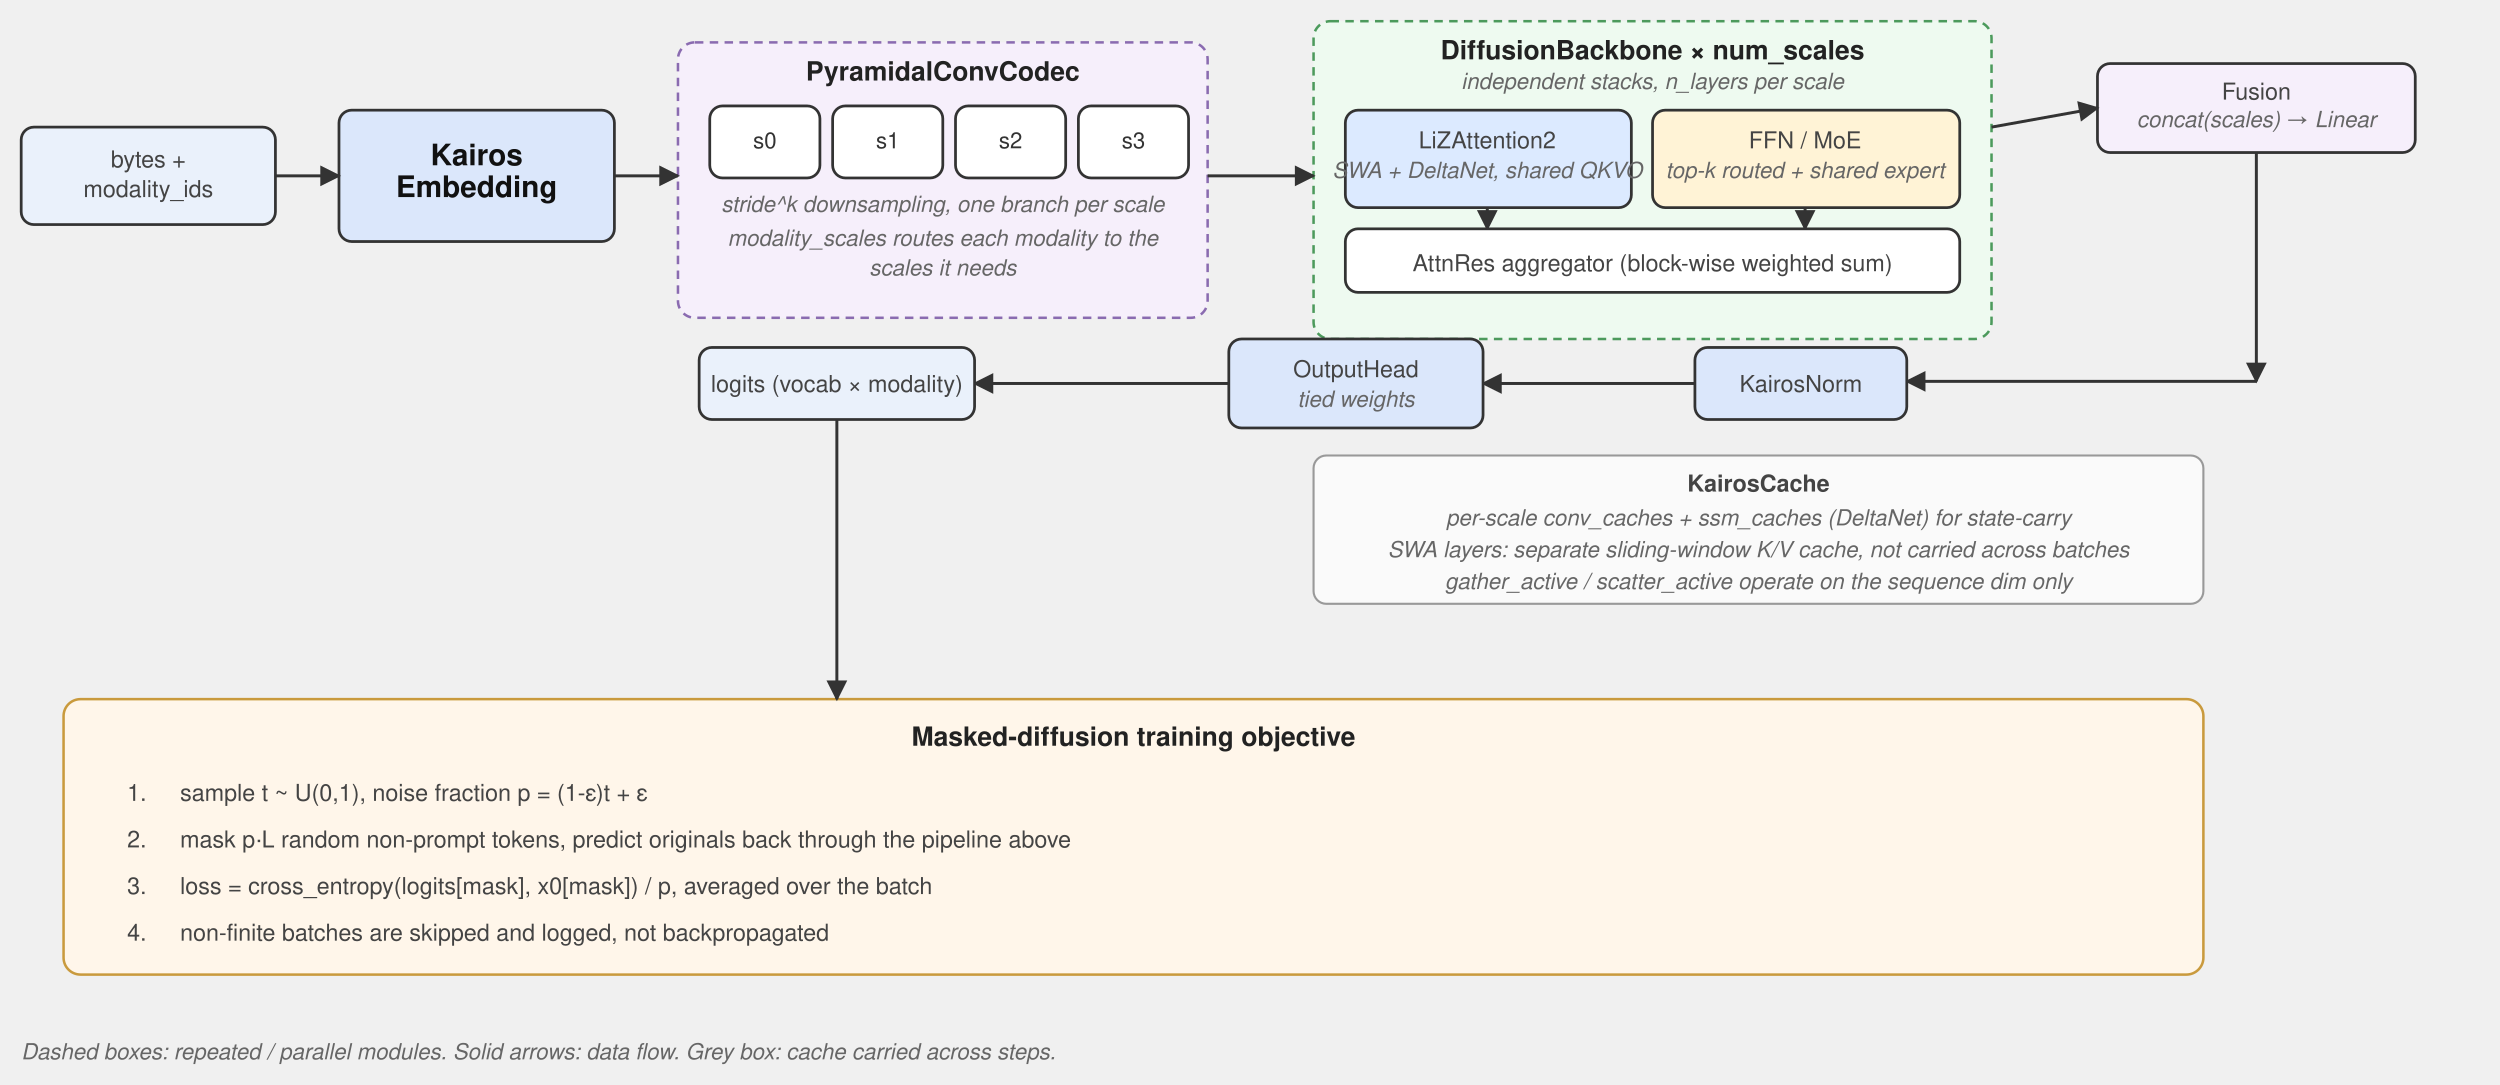
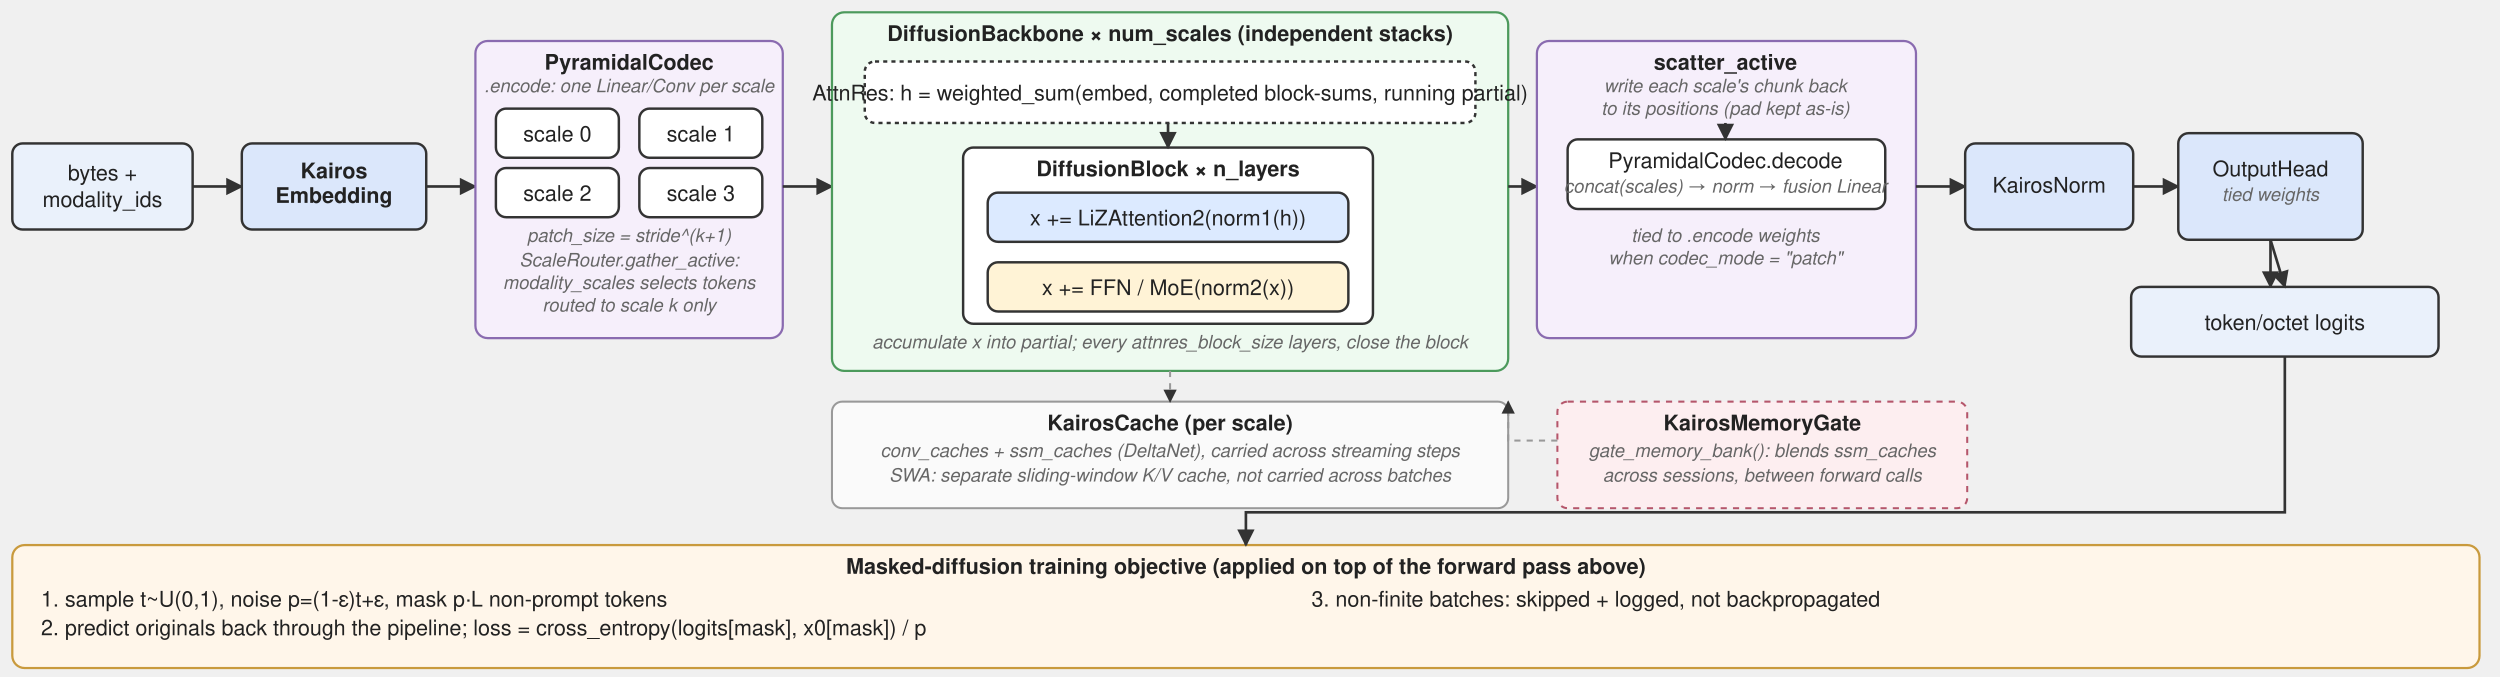
- <svg xmlns="http://www.w3.org/2000/svg" viewBox="0 0 1180 512" font-family="Helvetica, Arial, sans-serif">
+ <svg xmlns="http://www.w3.org/2000/svg" viewBox="0 0 1220 330" font-family="Helvetica, Arial, sans-serif">
  <defs>
-     <marker id="arrow" viewBox="0 0 10 10" refX="9" refY="5" markerWidth="7" markerHeight="7" orient="auto-start-reverse">
+     <marker id="arrow" viewBox="0 0 10 10" refX="9" refY="5" markerWidth="6.5" markerHeight="6.5" orient="auto-start-reverse">
      <path d="M0,0 L10,5 L0,10 z" fill="#333" />
    </marker>
  </defs>
  <style>
-     .box { stroke:#333; stroke-width:1.3; rx:6; }
-     .title { font-size:14px; font-weight:700; fill:#111; }
-     .sub { font-size:11px; fill:#444; }
-     .note { font-size:10.5px; fill:#666; font-style:italic; }
-     .arr { stroke:#333; stroke-width:1.4; fill:none; marker-end:url(#arrow); }
-     .group-label { font-size:12.5px; font-weight:700; fill:#222; }
+     .box { stroke:#333; stroke-width:1.2; rx:5; }
+     .sub { font-size:10.5px; fill:#222; }
+     .note { font-size:9px; fill:#666; font-style:italic; }
+     .arr { stroke:#333; stroke-width:1.3; fill:none; marker-end:url(#arrow); }
+     .dashed { stroke:#999; stroke-width:1; fill:none; stroke-dasharray:3,3; marker-end:url(#arrow); }
+     .group-label { font-size:10.5px; font-weight:700; fill:#222; }
  </style>
-   <rect class="box" x="10" y="60" width="120" height="46" fill="#eaf1fb" />
-   <text x="70" y="79" class="sub" text-anchor="middle">bytes +</text>
-   <text x="70" y="93" class="sub" text-anchor="middle">modality_ids</text>
-   <rect class="box" x="160" y="52" width="130" height="62" fill="#dbe7fb" />
-   <text x="225" y="78" class="title" text-anchor="middle" font-size="12">Kairos</text>
-   <text x="225" y="93" class="title" text-anchor="middle" font-size="12">Embedding</text>
-   <path class="arr" d="M130,83 L160,83" />
-   <rect x="320" y="20" width="250" height="130" rx="8" fill="#f6effb" stroke="#8a6bb0" stroke-width="1.2" stroke-dasharray="4,3" />
-   <text x="445" y="38" class="group-label" text-anchor="middle">PyramidalConvCodec</text>
-   <g font-size="10.5" fill="#333">
-     <rect class="box" x="335" y="50" width="52" height="34" fill="#fff" />
-     <text x="361" y="70" text-anchor="middle">s0</text>
-     <rect class="box" x="393" y="50" width="52" height="34" fill="#fff" />
-     <text x="419" y="70" text-anchor="middle">s1</text>
-     <rect class="box" x="451" y="50" width="52" height="34" fill="#fff" />
-     <text x="477" y="70" text-anchor="middle">s2</text>
-     <rect class="box" x="509" y="50" width="52" height="34" fill="#fff" />
-     <text x="535" y="70" text-anchor="middle">s3</text>
-   </g>
-   <text x="445" y="100" class="note" text-anchor="middle">stride^k downsampling, one branch per scale</text>
-   <text x="445" y="116" class="note" text-anchor="middle">modality_scales routes each modality to the</text>
-   <text x="445" y="130" class="note" text-anchor="middle">scales it needs</text>
-   <path class="arr" d="M290,83 L320,83" />
-   <rect x="620" y="10" width="320" height="150" rx="8" fill="#eefaf0" stroke="#4c9a5c" stroke-width="1.2" stroke-dasharray="4,3" />
-   <text x="780" y="28" class="group-label" text-anchor="middle">DiffusionBackbone × num_scales</text>
-   <text x="780" y="42" class="note" text-anchor="middle">independent stacks, n_layers per scale</text>
-   <rect class="box" x="635" y="52" width="135" height="46" fill="#dceaff" />
-   <text x="702" y="70" class="sub" text-anchor="middle" font-size="10.5">LiZAttention2</text>
-   <text x="702" y="84" class="note" text-anchor="middle" font-size="9.5">SWA + DeltaNet, shared QKVO</text>
-   <rect class="box" x="780" y="52" width="145" height="46" fill="#fff3d6" />
-   <text x="852" y="70" class="sub" text-anchor="middle" font-size="10.5">FFN / MoE</text>
-   <text x="852" y="84" class="note" text-anchor="middle">top-k routed + shared expert</text>
-   <path class="arr" d="M702,98 L702,108" />
-   <path class="arr" d="M852,98 L852,108" />
-   <rect class="box" x="635" y="108" width="290" height="30" fill="#fff" />
-   <text x="780" y="128" class="sub" text-anchor="middle" font-size="10.5">AttnRes aggregator (block-wise weighted sum)</text>
-   <path class="arr" d="M570,83 L620,83" />
-   <rect class="box" x="990" y="30" width="150" height="42" fill="#f6effb" />
-   <text x="1065" y="47" class="sub" text-anchor="middle" font-size="10.5">Fusion</text>
-   <text x="1065" y="60" class="note" text-anchor="middle">concat(scales) → Linear</text>
-   <path class="arr" d="M940,60 L990,51" />
-   <path class="arr" d="M1065,72 L1065,180 L1065,180" />
-   <path class="arr" d="M1065,180 L900,180" />
-   <rect class="box" x="800" y="164" width="100" height="34" fill="#dbe7fb" />
-   <text x="850" y="185" class="sub" text-anchor="middle" font-size="10.5">KairosNorm</text>
-   <path class="arr" d="M800,181 L700,181" />
-   <rect class="box" x="580" y="160" width="120" height="42" fill="#dbe7fb" />
-   <text x="640" y="178" class="sub" text-anchor="middle" font-size="10.5">OutputHead</text>
-   <text x="640" y="192" class="note" text-anchor="middle">tied weights</text>
-   <path class="arr" d="M580,181 L460,181" />
-   <rect class="box" x="330" y="164" width="130" height="34" fill="#eaf1fb" />
-   <text x="395" y="185" class="sub" text-anchor="middle" font-size="10.5">logits (vocab × modality)</text>
-   <rect x="620" y="215" width="420" height="70" rx="6" fill="#fafafa" stroke="#999" stroke-width="1" />
-   <text x="830" y="232" class="sub" text-anchor="middle" font-weight="700" font-size="11">KairosCache</text>
-   <text x="830" y="248" class="note" text-anchor="middle">per-scale conv_caches + ssm_caches (DeltaNet) for state-carry</text>
-   <text x="830" y="263" class="note" text-anchor="middle">SWA layers: separate sliding-window K/V cache, not carried across batches</text>
-   <text x="830" y="278" class="note" text-anchor="middle">gather_active / scatter_active operate on the sequence dim only</text>
-   <rect x="30" y="330" width="1010" height="130" rx="8" fill="#fff6ea" stroke="#c99a3d" stroke-width="1.2" />
-   <text x="535" y="352" class="group-label" text-anchor="middle">Masked-diffusion training objective</text>
-   <text x="60" y="378" class="sub">1.</text>
-   <text x="85" y="378" class="sub">sample t ~ U(0,1), noise fraction p = (1-ε)t + ε</text>
-   <text x="60" y="400" class="sub">2.</text>
-   <text x="85" y="400" class="sub">mask p·L random non-prompt tokens, predict originals back through the pipeline above</text>
-   <text x="60" y="422" class="sub">3.</text>
-   <text x="85" y="422" class="sub">loss = cross_entropy(logits[mask], x0[mask]) / p, averaged over the batch</text>
-   <text x="60" y="444" class="sub">4.</text>
-   <text x="85" y="444" class="sub">non-finite batches are skipped and logged, not backpropagated</text>
-   <path class="arr" d="M395,198 L395,330" />
-   <text x="10" y="500" class="note">Dashed boxes: repeated / parallel modules. Solid arrows: data flow. Grey box: cache carried across steps.</text>
+   <rect class="box" x="6" y="70" width="88" height="42" fill="#eaf1fb" />
+   <text x="50" y="88" class="sub" text-anchor="middle">bytes +</text>
+   <text x="50" y="101" class="sub" text-anchor="middle">modality_ids</text>
+   <path class="arr" d="M94,91 L118,91" />
+   <rect class="box" x="118" y="70" width="90" height="42" fill="#dbe7fb" />
+   <text x="163" y="87" class="sub" text-anchor="middle" font-weight="700">Kairos</text>
+   <text x="163" y="99" class="sub" text-anchor="middle" font-weight="700">Embedding</text>
+   <path class="arr" d="M208,91 L232,91" />
+   <rect x="232" y="20" width="150" height="145" rx="6" fill="#f6effb" stroke="#8a6bb0" stroke-width="1.1" />
+   <text x="307" y="34" class="group-label" text-anchor="middle">PyramidalCodec</text>
+   <text x="307" y="45" class="note" text-anchor="middle">.encode: one Linear/Conv per scale</text>
+   <rect class="box" x="242" y="53" width="60" height="24" fill="#fff" />
+   <text x="272" y="69" class="sub" text-anchor="middle" font-size="9.5">scale 0</text>
+   <rect class="box" x="312" y="53" width="60" height="24" fill="#fff" />
+   <text x="342" y="69" class="sub" text-anchor="middle" font-size="9.5">scale 1</text>
+   <rect class="box" x="242" y="82" width="60" height="24" fill="#fff" />
+   <text x="272" y="98" class="sub" text-anchor="middle" font-size="9.5">scale 2</text>
+   <rect class="box" x="312" y="82" width="60" height="24" fill="#fff" />
+   <text x="342" y="98" class="sub" text-anchor="middle" font-size="9.5">scale 3</text>
+   <text x="307" y="118" class="note" text-anchor="middle">patch_size = stride^(k+1)</text>
+   <text x="307" y="130" class="note" text-anchor="middle">ScaleRouter.gather_active:</text>
+   <text x="307" y="141" class="note" text-anchor="middle">modality_scales selects tokens</text>
+   <text x="307" y="152" class="note" text-anchor="middle">routed to scale k only</text>
+   <path class="arr" d="M382,91 L406,91" />
+   <rect x="406" y="6" width="330" height="175" rx="6" fill="#eefaf0" stroke="#4c9a5c" stroke-width="1.1" />
+   <text x="571" y="20" class="group-label" text-anchor="middle">DiffusionBackbone × num_scales (independent stacks)</text>
+   <rect class="box" x="422" y="30" width="298" height="30" fill="#fff" stroke-dasharray="2,2" />
+   <text x="571" y="49" class="sub" text-anchor="middle" font-size="9.5">AttnRes: h = weighted_sum(embed, completed block-sums, running partial)</text>
+   <rect class="box" x="470" y="72" width="200" height="86" fill="#fff" />
+   <text x="570" y="86" class="sub" text-anchor="middle" font-weight="700" font-size="10">DiffusionBlock × n_layers</text>
+   <rect class="box" x="482" y="94" width="176" height="24" fill="#dceaff" />
+   <text x="570" y="110" class="sub" text-anchor="middle" font-size="9.5">x += LiZAttention2(norm1(h))</text>
+   <rect class="box" x="482" y="128" width="176" height="24" fill="#fff3d6" />
+   <text x="570" y="144" class="sub" text-anchor="middle" font-size="9.5">x += FFN / MoE(norm2(x))</text>
+   <path class="arr" d="M570,60 L570,72" />
+   <text x="571" y="170" class="note" text-anchor="middle">accumulate x into partial; every attnres_block_size layers, close the block</text>
+   <path class="arr" d="M736,91 L750,91" />
+   <rect x="750" y="20" width="185" height="145" rx="6" fill="#f6effb" stroke="#8a6bb0" stroke-width="1.1" />
+   <text x="842" y="34" class="group-label" text-anchor="middle">scatter_active</text>
+   <text x="842" y="45" class="note" text-anchor="middle">write each scale's chunk back</text>
+   <text x="842" y="56" class="note" text-anchor="middle">to its positions (pad kept as-is)</text>
+   <rect class="box" x="765" y="68" width="155" height="34" fill="#fff" />
+   <text x="842" y="82" class="sub" text-anchor="middle" font-size="9.5">PyramidalCodec.decode</text>
+   <text x="842" y="94" class="note" text-anchor="middle">concat(scales) → norm → fusion Linear</text>
+   <path class="arr" d="M842,60 L842,68" />
+   <text x="842" y="118" class="note" text-anchor="middle">tied to .encode weights</text>
+   <text x="842" y="129" class="note" text-anchor="middle">when codec_mode = "patch"</text>
+   <path class="arr" d="M935,91 L959,91" />
+   <rect class="box" x="959" y="70" width="82" height="42" fill="#dbe7fb" />
+   <text x="1000" y="94" class="sub" text-anchor="middle" font-size="9.5">KairosNorm</text>
+   <path class="arr" d="M1041,91 L1063,91" />
+   <rect class="box" x="1063" y="65" width="90" height="52" fill="#dbe7fb" />
+   <text x="1108" y="86" class="sub" text-anchor="middle" font-size="9.5">OutputHead</text>
+   <text x="1108" y="98" class="note" text-anchor="middle">tied weights</text>
+   <path class="arr" d="M1108,117 L1108,140 L1108,140" />
+   <rect class="box" x="1040" y="140" width="150" height="34" fill="#eaf1fb" />
+   <text x="1115" y="161" class="sub" text-anchor="middle" font-size="9.5">token/octet logits</text>
+   <path class="arr" d="M1108,117 L1115,140" />
+   <rect x="406" y="196" width="330" height="52" rx="5" fill="#fafafa" stroke="#999" stroke-width="1" />
+   <text x="571" y="210" class="sub" text-anchor="middle" font-weight="700" font-size="10">KairosCache (per scale)</text>
+   <text x="571" y="223" class="note" text-anchor="middle">conv_caches + ssm_caches (DeltaNet), carried across streaming steps</text>
+   <text x="571" y="235" class="note" text-anchor="middle">SWA: separate sliding-window K/V cache, not carried across batches</text>
+   <path class="dashed" d="M571,181 L571,196" />
+   <rect x="760" y="196" width="200" height="52" rx="5" fill="#fdeef0" stroke="#b5566b" stroke-width="1" stroke-dasharray="3,3" />
+   <text x="860" y="210" class="sub" text-anchor="middle" font-weight="700" font-size="10">KairosMemoryGate</text>
+   <text x="860" y="223" class="note" text-anchor="middle">gate_memory_bank(): blends ssm_caches</text>
+   <text x="860" y="235" class="note" text-anchor="middle">across sessions, between forward calls</text>
+   <path class="dashed" d="M760,215 L736,215 L736,196" />
+   <rect x="6" y="266" width="1204" height="60" rx="6" fill="#fff6ea" stroke="#c99a3d" stroke-width="1.1" />
+   <text x="608" y="280" class="group-label" text-anchor="middle">Masked-diffusion training objective (applied on top of the forward pass above)</text>
+   <text x="20" y="296" class="sub" font-size="9.5">1. sample t~U(0,1), noise p=(1-ε)t+ε, mask p·L non-prompt tokens</text>
+   <text x="20" y="310" class="sub" font-size="9.5">2. predict originals back through the pipeline; loss = cross_entropy(logits[mask], x0[mask]) / p</text>
+   <text x="640" y="296" class="sub" font-size="9.5">3. non-finite batches: skipped + logged, not backpropagated</text>
+   <path class="arr" d="M1115,174 L1115,250 L608,250 L608,266" />
</svg>
